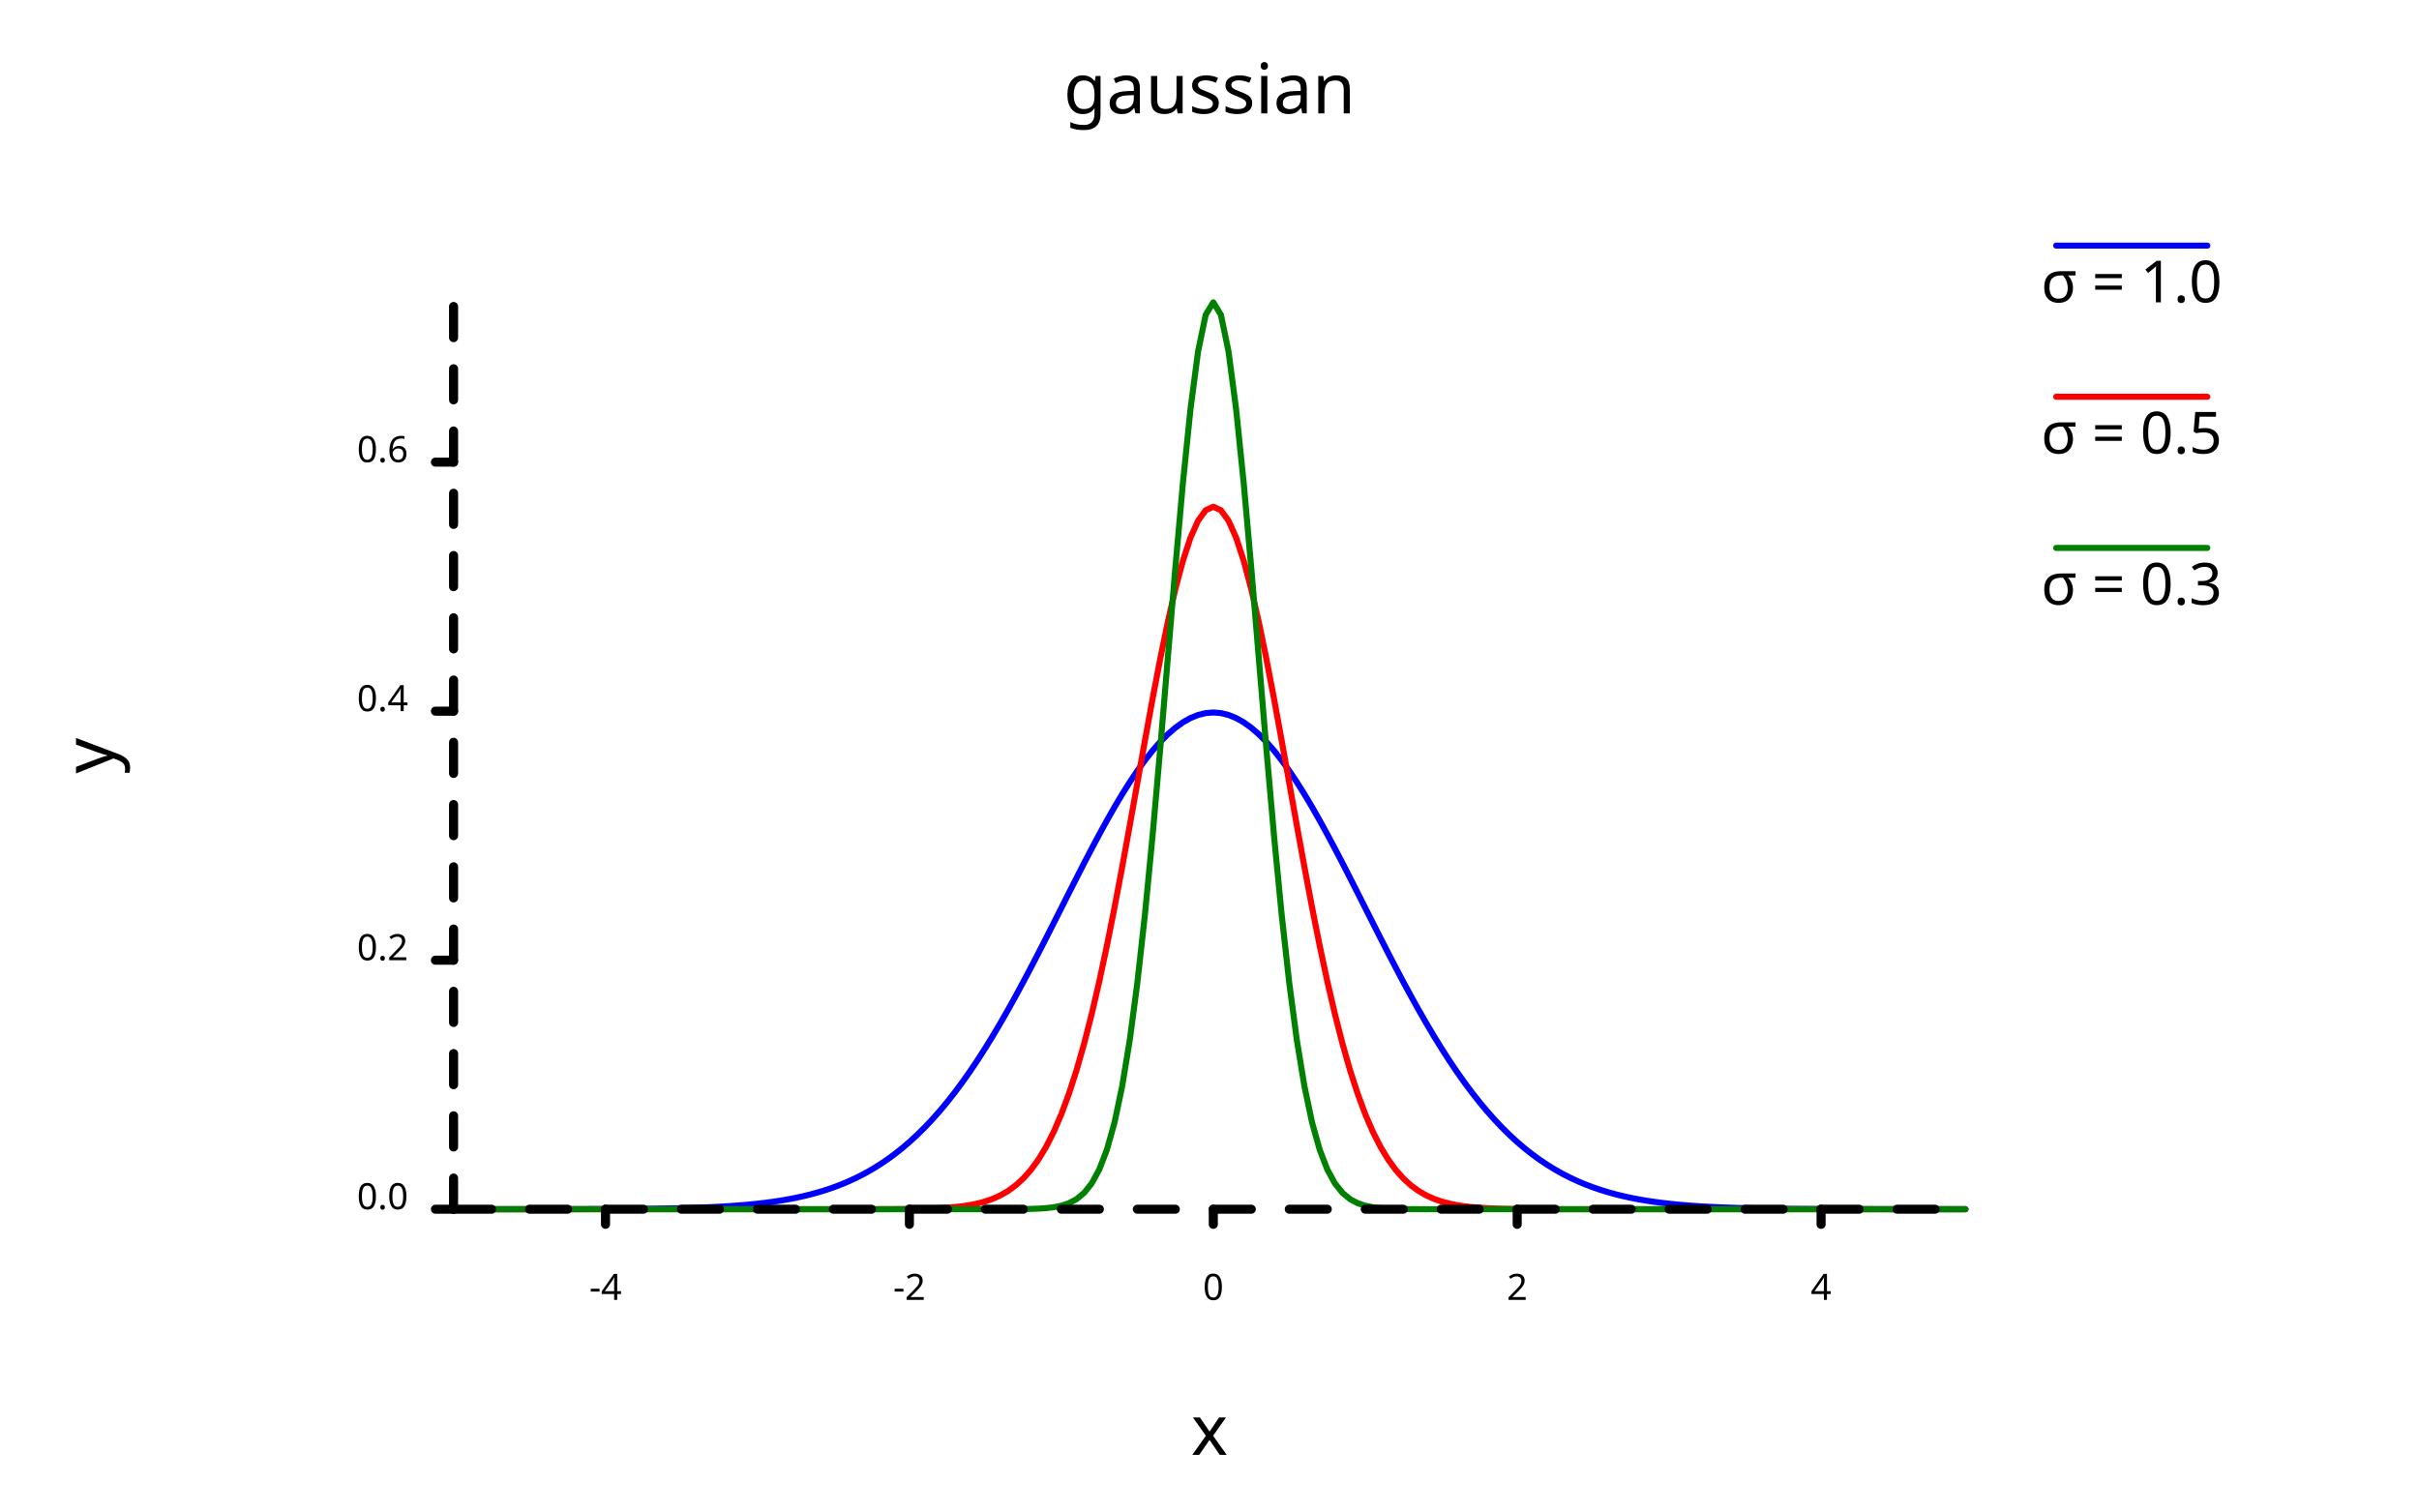
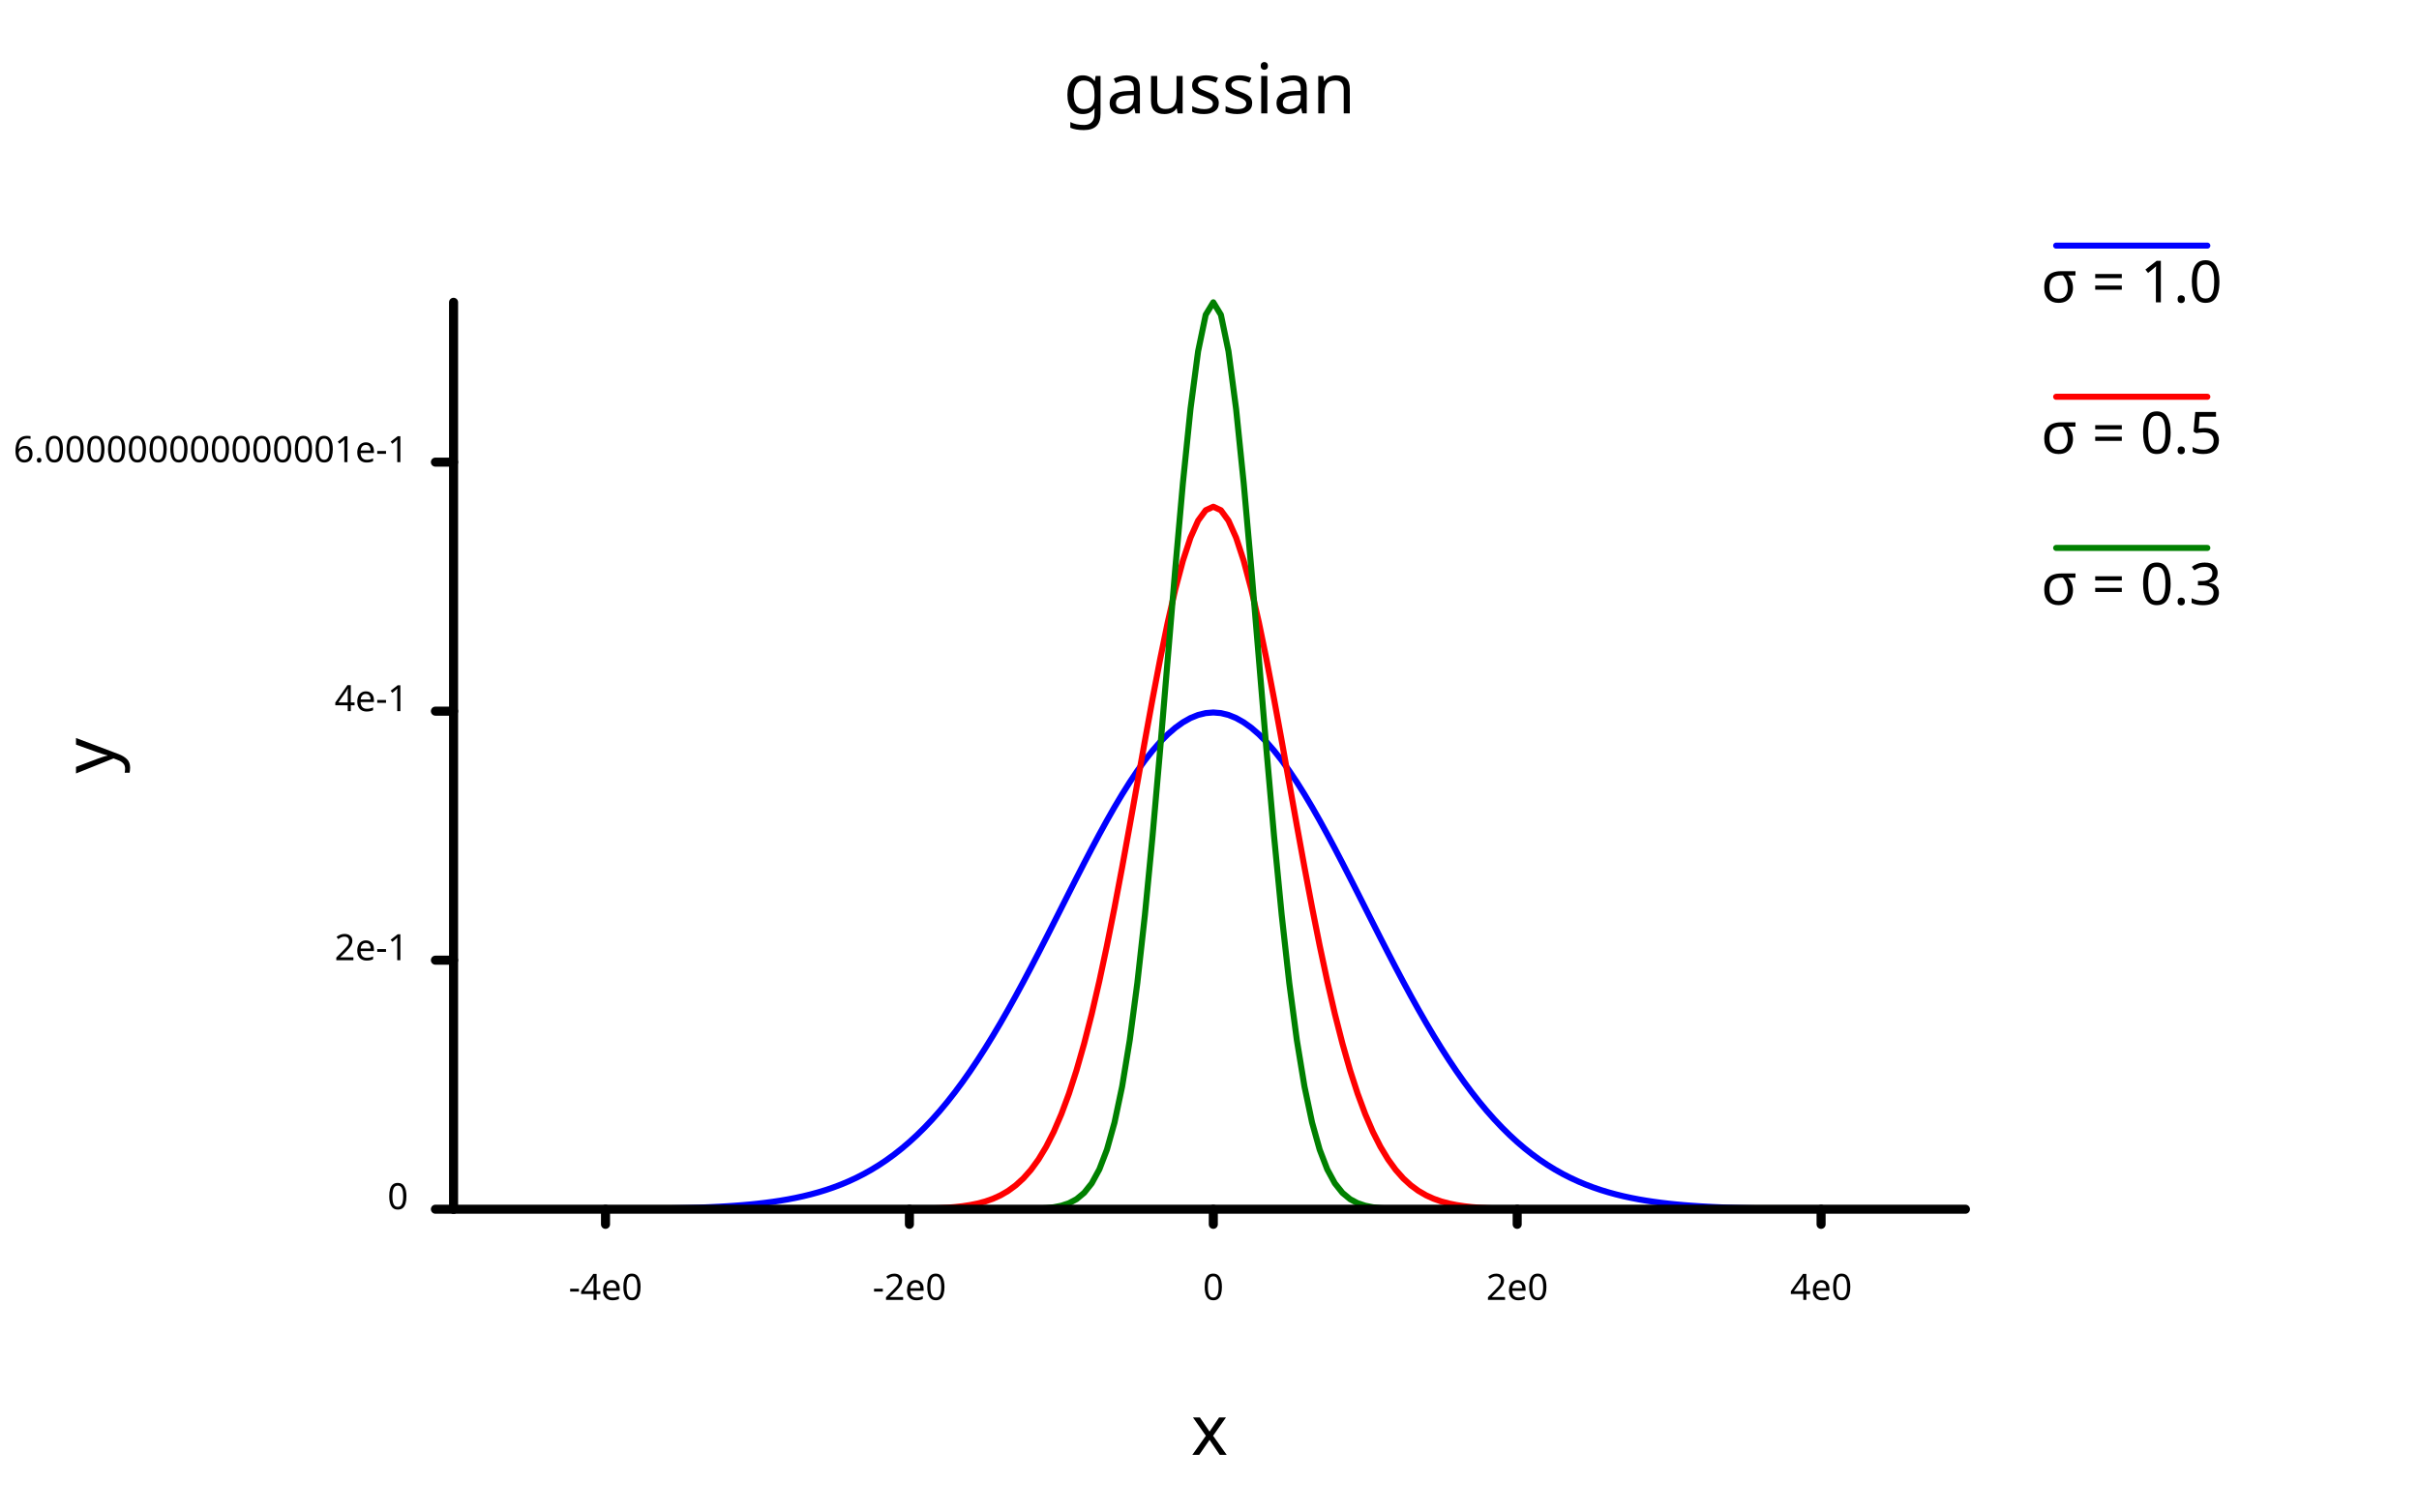
<svg xmlns="http://www.w3.org/2000/svg" class="poloto" width="800" height="500" viewBox="0 0 800 500">
  <style>.poloto { stroke-linecap:round; stroke-linejoin:round; font-family: 'Tahoma', sans-serif; background-color: AliceBlue;} .poloto_scatter{stroke-width:7} .poloto_line{stroke-width:2} .poloto_text{fill: black;} .poloto_axis_lines{stroke: black;stroke-width:3;fill:none;stroke-dasharray:none} .poloto0stroke{stroke:  blue;} .poloto1stroke{stroke:  red;} .poloto2stroke{stroke:  green;} .poloto3stroke{stroke:  gold;} .poloto4stroke{stroke:  aqua;} .poloto5stroke{stroke:  lime;} .poloto6stroke{stroke:  orange;} .poloto7stroke{stroke:  chocolate;} .poloto0fill{fill:blue;} .poloto1fill{fill:red;} .poloto2fill{fill:green;} .poloto3fill{fill:gold;} .poloto4fill{fill:aqua;} .poloto5fill{fill:lime;} .poloto6fill{fill:orange;} .poloto7fill{fill:chocolate;}</style>
  <text class="poloto_text poloto_legend_text" alignment-baseline="middle" text-anchor="start" font-size="large" x="675" y="100">σ = 1.0</text>
  <line class="poloto_line poloto_legend_icon poloto0stroke poloto0legend" stroke="black" x1="680" x2="730" y1="81.25" y2="81.25" />
  <path class="poloto_line poloto0stroke" fill="none" stroke="black" d=" M 150 399.999 L 152.513 399.999 L 155.025 399.999 L 157.538 399.999 L 160.05 399.998 L 162.563 399.998 L 165.075 399.997 L 167.588 399.997 L 170.101 399.996 L 172.613 399.995 L 175.126 399.993 L 177.638 399.992 L 180.151 399.99 L 182.663 399.987 L 185.176 399.984 L 187.688 399.98 L 190.201 399.976 L 192.714 399.97 L 195.226 399.963 L 197.739 399.955 L 200.251 399.945 L 202.764 399.933 L 205.276 399.918 L 207.789 399.901 L 210.302 399.88 L 212.814 399.855 L 215.327 399.825 L 217.839 399.79 L 220.352 399.748 L 222.864 399.699 L 225.377 399.641 L 227.889 399.572 L 230.402 399.492 L 232.915 399.399 L 235.427 399.291 L 237.94 399.164 L 240.452 399.018 L 242.965 398.849 L 245.477 398.654 L 247.99 398.431 L 250.503 398.175 L 253.015 397.882 L 255.528 397.548 L 258.04 397.169 L 260.553 396.74 L 263.065 396.255 L 265.578 395.708 L 268.09 395.094 L 270.603 394.405 L 273.116 393.637 L 275.628 392.78 L 278.141 391.829 L 280.653 390.776 L 283.166 389.613 L 285.678 388.333 L 288.191 386.927 L 290.704 385.389 L 293.216 383.71 L 295.729 381.884 L 298.241 379.903 L 300.754 377.762 L 303.266 375.454 L 305.779 372.974 L 308.291 370.318 L 310.804 367.482 L 313.317 364.464 L 315.829 361.263 L 318.342 357.879 L 320.854 354.314 L 323.367 350.571 L 325.879 346.654 L 328.392 342.571 L 330.905 338.33 L 333.417 333.941 L 335.93 329.417 L 338.442 324.77 L 340.955 320.018 L 343.467 315.179 L 345.98 310.271 L 348.492 305.316 L 351.005 300.337 L 353.518 295.358 L 356.03 290.405 L 358.543 285.503 L 361.055 280.682 L 363.568 275.967 L 366.08 271.389 L 368.593 266.974 L 371.106 262.751 L 373.618 258.748 L 376.131 254.991 L 378.643 251.506 L 381.156 248.317 L 383.668 245.446 L 386.181 242.914 L 388.693 240.739 L 391.206 238.937 L 393.719 237.521 L 396.231 236.503 L 398.744 235.889 L 401.256 235.683 L 403.769 235.889 L 406.281 236.503 L 408.794 237.521 L 411.307 238.937 L 413.819 240.739 L 416.332 242.914 L 418.844 245.446 L 421.357 248.317 L 423.869 251.506 L 426.382 254.991 L 428.894 258.748 L 431.407 262.751 L 433.92 266.974 L 436.432 271.389 L 438.945 275.967 L 441.457 280.682 L 443.97 285.503 L 446.482 290.405 L 448.995 295.358 L 451.508 300.337 L 454.02 305.316 L 456.533 310.271 L 459.045 315.179 L 461.558 320.018 L 464.07 324.77 L 466.583 329.417 L 469.095 333.941 L 471.608 338.33 L 474.121 342.571 L 476.633 346.654 L 479.146 350.571 L 481.658 354.314 L 484.171 357.879 L 486.683 361.263 L 489.196 364.464 L 491.709 367.482 L 494.221 370.318 L 496.734 372.974 L 499.246 375.454 L 501.759 377.762 L 504.271 379.903 L 506.784 381.884 L 509.296 383.71 L 511.809 385.389 L 514.322 386.927 L 516.834 388.333 L 519.347 389.613 L 521.859 390.776 L 524.372 391.829 L 526.884 392.78 L 529.397 393.637 L 531.91 394.405 L 534.422 395.094 L 536.935 395.708 L 539.447 396.255 L 541.96 396.74 L 544.472 397.169 L 546.985 397.548 L 549.497 397.882 L 552.01 398.175 L 554.523 398.431 L 557.035 398.654 L 559.548 398.849 L 562.06 399.018 L 564.573 399.164 L 567.085 399.291 L 569.598 399.399 L 572.111 399.492 L 574.623 399.572 L 577.136 399.641 L 579.648 399.699 L 582.161 399.748 L 584.673 399.79 L 587.186 399.825 L 589.698 399.855 L 592.211 399.88 L 594.724 399.901 L 597.236 399.918 L 599.749 399.933 L 602.261 399.945 L 604.774 399.955 L 607.286 399.963 L 609.799 399.97 L 612.312 399.976 L 614.824 399.98 L 617.337 399.984 L 619.849 399.987 L 622.362 399.99 L 624.874 399.992 L 627.387 399.993 L 629.899 399.995 L 632.412 399.996 L 634.925 399.997 L 637.437 399.997 L 639.95 399.998 L 642.462 399.998 L 644.975 399.999 L 647.487 399.999 L 650 399.999" />
  <text class="poloto_text poloto_legend_text" alignment-baseline="middle" text-anchor="start" font-size="large" x="675" y="150">σ = 0.5</text>
  <line class="poloto_line poloto_legend_icon poloto1stroke poloto1legend" stroke="black" x1="680" x2="730" y1="131.25" y2="131.25" />
  <path class="poloto_line poloto1stroke" fill="none" stroke="black" d=" M 150 400 L 152.513 400 L 155.025 400 L 157.538 400 L 160.05 400 L 162.563 400 L 165.075 400 L 167.588 400 L 170.101 400 L 172.613 400 L 175.126 400 L 177.638 400 L 180.151 400 L 182.663 400 L 185.176 400 L 187.688 400 L 190.201 400 L 192.714 400 L 195.226 400 L 197.739 400 L 200.251 400 L 202.764 400 L 205.276 400 L 207.789 400 L 210.302 400 L 212.814 400 L 215.327 400 L 217.839 400 L 220.352 400 L 222.864 400 L 225.377 400 L 227.889 400 L 230.402 400 L 232.915 400 L 235.427 400 L 237.94 400 L 240.452 400 L 242.965 400 L 245.477 400 L 247.99 400 L 250.503 400 L 253.015 400 L 255.528 400 L 258.04 400 L 260.553 400 L 263.065 400 L 265.578 400 L 268.09 400 L 270.603 400 L 273.116 399.999 L 275.628 399.999 L 278.141 399.999 L 280.653 399.998 L 283.166 399.996 L 285.678 399.994 L 288.191 399.991 L 290.704 399.985 L 293.216 399.978 L 295.729 399.966 L 298.241 399.948 L 300.754 399.922 L 303.266 399.884 L 305.779 399.83 L 308.291 399.753 L 310.804 399.644 L 313.317 399.492 L 315.829 399.282 L 318.342 398.997 L 320.854 398.611 L 323.367 398.097 L 325.879 397.419 L 328.392 396.533 L 330.905 395.389 L 333.417 393.93 L 335.93 392.088 L 338.442 389.79 L 340.955 386.955 L 343.467 383.5 L 345.98 379.336 L 348.492 374.38 L 351.005 368.551 L 353.518 361.78 L 356.03 354.012 L 358.543 345.218 L 361.055 335.39 L 363.568 324.558 L 366.08 312.786 L 368.593 300.18 L 371.106 286.889 L 373.618 273.104 L 376.131 259.055 L 378.643 245.009 L 381.156 231.258 L 383.668 218.116 L 386.181 205.901 L 388.693 194.926 L 391.206 185.487 L 393.719 177.846 L 396.231 172.222 L 398.744 168.78 L 401.256 167.621 L 403.769 168.78 L 406.281 172.222 L 408.794 177.846 L 411.307 185.487 L 413.819 194.926 L 416.332 205.901 L 418.844 218.116 L 421.357 231.258 L 423.869 245.009 L 426.382 259.055 L 428.894 273.104 L 431.407 286.889 L 433.92 300.18 L 436.432 312.786 L 438.945 324.558 L 441.457 335.39 L 443.97 345.218 L 446.482 354.012 L 448.995 361.78 L 451.508 368.551 L 454.02 374.38 L 456.533 379.336 L 459.045 383.5 L 461.558 386.955 L 464.07 389.79 L 466.583 392.088 L 469.095 393.93 L 471.608 395.389 L 474.121 396.533 L 476.633 397.419 L 479.146 398.097 L 481.658 398.611 L 484.171 398.997 L 486.683 399.282 L 489.196 399.492 L 491.709 399.644 L 494.221 399.753 L 496.734 399.83 L 499.246 399.884 L 501.759 399.922 L 504.271 399.948 L 506.784 399.966 L 509.296 399.978 L 511.809 399.985 L 514.322 399.991 L 516.834 399.994 L 519.347 399.996 L 521.859 399.998 L 524.372 399.999 L 526.884 399.999 L 529.397 399.999 L 531.91 400 L 534.422 400 L 536.935 400 L 539.447 400 L 541.96 400 L 544.472 400 L 546.985 400 L 549.497 400 L 552.01 400 L 554.523 400 L 557.035 400 L 559.548 400 L 562.06 400 L 564.573 400 L 567.085 400 L 569.598 400 L 572.111 400 L 574.623 400 L 577.136 400 L 579.648 400 L 582.161 400 L 584.673 400 L 587.186 400 L 589.698 400 L 592.211 400 L 594.724 400 L 597.236 400 L 599.749 400 L 602.261 400 L 604.774 400 L 607.286 400 L 609.799 400 L 612.312 400 L 614.824 400 L 617.337 400 L 619.849 400 L 622.362 400 L 624.874 400 L 627.387 400 L 629.899 400 L 632.412 400 L 634.925 400 L 637.437 400 L 639.95 400 L 642.462 400 L 644.975 400 L 647.487 400 L 650 400" />
  <text class="poloto_text poloto_legend_text" alignment-baseline="middle" text-anchor="start" font-size="large" x="675" y="200">σ = 0.3</text>
  <line class="poloto_line poloto_legend_icon poloto2stroke poloto2legend" stroke="black" x1="680" x2="730" y1="181.25" y2="181.25" />
  <path class="poloto_line poloto2stroke" fill="none" stroke="black" d=" M 150 400 L 152.513 400 L 155.025 400 L 157.538 400 L 160.05 400 L 162.563 400 L 165.075 400 L 167.588 400 L 170.101 400 L 172.613 400 L 175.126 400 L 177.638 400 L 180.151 400 L 182.663 400 L 185.176 400 L 187.688 400 L 190.201 400 L 192.714 400 L 195.226 400 L 197.739 400 L 200.251 400 L 202.764 400 L 205.276 400 L 207.789 400 L 210.302 400 L 212.814 400 L 215.327 400 L 217.839 400 L 220.352 400 L 222.864 400 L 225.377 400 L 227.889 400 L 230.402 400 L 232.915 400 L 235.427 400 L 237.94 400 L 240.452 400 L 242.965 400 L 245.477 400 L 247.99 400 L 250.503 400 L 253.015 400 L 255.528 400 L 258.04 400 L 260.553 400 L 263.065 400 L 265.578 400 L 268.09 400 L 270.603 400 L 273.116 400 L 275.628 400 L 278.141 400 L 280.653 400 L 283.166 400 L 285.678 400 L 288.191 400 L 290.704 400 L 293.216 400 L 295.729 400 L 298.241 400 L 300.754 400 L 303.266 400 L 305.779 400 L 308.291 400 L 310.804 400 L 313.317 400 L 315.829 400 L 318.342 400 L 320.854 400 L 323.367 400 L 325.879 399.999 L 328.392 399.997 L 330.905 399.994 L 333.417 399.988 L 335.93 399.975 L 338.442 399.949 L 340.955 399.899 L 343.467 399.807 L 345.98 399.639 L 348.492 399.344 L 351.005 398.84 L 353.518 398.006 L 356.03 396.667 L 358.543 394.581 L 361.055 391.43 L 363.568 386.819 L 366.08 380.281 L 368.593 371.31 L 371.106 359.399 L 373.618 344.119 L 376.131 325.194 L 378.643 302.604 L 381.156 276.666 L 383.668 248.099 L 386.181 218.041 L 388.693 188.006 L 391.206 159.779 L 393.719 135.251 L 396.231 116.212 L 398.744 104.138 L 401.256 100 L 403.769 104.138 L 406.281 116.212 L 408.794 135.251 L 411.307 159.779 L 413.819 188.006 L 416.332 218.041 L 418.844 248.099 L 421.357 276.666 L 423.869 302.604 L 426.382 325.194 L 428.894 344.119 L 431.407 359.399 L 433.92 371.31 L 436.432 380.281 L 438.945 386.819 L 441.457 391.43 L 443.97 394.581 L 446.482 396.667 L 448.995 398.006 L 451.508 398.84 L 454.02 399.344 L 456.533 399.639 L 459.045 399.807 L 461.558 399.899 L 464.07 399.949 L 466.583 399.975 L 469.095 399.988 L 471.608 399.994 L 474.121 399.997 L 476.633 399.999 L 479.146 400 L 481.658 400 L 484.171 400 L 486.683 400 L 489.196 400 L 491.709 400 L 494.221 400 L 496.734 400 L 499.246 400 L 501.759 400 L 504.271 400 L 506.784 400 L 509.296 400 L 511.809 400 L 514.322 400 L 516.834 400 L 519.347 400 L 521.859 400 L 524.372 400 L 526.884 400 L 529.397 400 L 531.91 400 L 534.422 400 L 536.935 400 L 539.447 400 L 541.96 400 L 544.472 400 L 546.985 400 L 549.497 400 L 552.01 400 L 554.523 400 L 557.035 400 L 559.548 400 L 562.06 400 L 564.573 400 L 567.085 400 L 569.598 400 L 572.111 400 L 574.623 400 L 577.136 400 L 579.648 400 L 582.161 400 L 584.673 400 L 587.186 400 L 589.698 400 L 592.211 400 L 594.724 400 L 597.236 400 L 599.749 400 L 602.261 400 L 604.774 400 L 607.286 400 L 609.799 400 L 612.312 400 L 614.824 400 L 617.337 400 L 619.849 400 L 622.362 400 L 624.874 400 L 627.387 400 L 629.899 400 L 632.412 400 L 634.925 400 L 637.437 400 L 639.95 400 L 642.462 400 L 644.975 400 L 647.487 400 L 650 400" />
  <text class="poloto_labels poloto_text poloto_title" alignment-baseline="start" text-anchor="middle" font-size="x-large" x="400" y="37.5"> gaussian</text>
  <text class="poloto_labels poloto_text poloto_xname" alignment-baseline="start" text-anchor="middle" font-size="x-large" x="400" y="481.25"> x</text>
  <text class="poloto_labels poloto_text poloto_yname" alignment-baseline="start" text-anchor="middle" font-size="x-large" transform="rotate(-90,37.5,250)" x="37.5" y="250"> y</text>
  <line class="poloto_axis_lines" stroke="black" x1="200.251" x2="200.251" y1="400" y2="405" />
-   <text class="poloto_tick_labels poloto_text" alignment-baseline="start" text-anchor="middle" x="200.251" y="430"> -4</text>
+   <text class="poloto_tick_labels poloto_text" alignment-baseline="start" text-anchor="middle" x="200.251" y="430"> -4e0</text>
  <line class="poloto_axis_lines" stroke="black" x1="300.754" x2="300.754" y1="400" y2="405" />
-   <text class="poloto_tick_labels poloto_text" alignment-baseline="start" text-anchor="middle" x="300.754" y="430"> -2</text>
+   <text class="poloto_tick_labels poloto_text" alignment-baseline="start" text-anchor="middle" x="300.754" y="430"> -2e0</text>
  <line class="poloto_axis_lines" stroke="black" x1="401.256" x2="401.256" y1="400" y2="405" />
  <text class="poloto_tick_labels poloto_text" alignment-baseline="start" text-anchor="middle" x="401.256" y="430"> 0</text>
  <line class="poloto_axis_lines" stroke="black" x1="501.759" x2="501.759" y1="400" y2="405" />
-   <text class="poloto_tick_labels poloto_text" alignment-baseline="start" text-anchor="middle" x="501.759" y="430"> 2</text>
+   <text class="poloto_tick_labels poloto_text" alignment-baseline="start" text-anchor="middle" x="501.759" y="430"> 2e0</text>
  <line class="poloto_axis_lines" stroke="black" x1="602.261" x2="602.261" y1="400" y2="405" />
-   <text class="poloto_tick_labels poloto_text" alignment-baseline="start" text-anchor="middle" x="602.261" y="430"> 4</text>
+   <text class="poloto_tick_labels poloto_text" alignment-baseline="start" text-anchor="middle" x="602.261" y="430"> 4e0</text>
  <line class="poloto_axis_lines" stroke="black" x1="150" x2="144" y1="400" y2="400" />
-   <text class="poloto_tick_labels poloto_text" alignment-baseline="middle" text-anchor="end" x="135" y="400"> 0.0</text>
+   <text class="poloto_tick_labels poloto_text" alignment-baseline="middle" text-anchor="end" x="135" y="400"> 0</text>
  <line class="poloto_axis_lines" stroke="black" x1="150" x2="144" y1="317.624" y2="317.624" />
-   <text class="poloto_tick_labels poloto_text" alignment-baseline="middle" text-anchor="end" x="135" y="317.624"> 0.2</text>
+   <text class="poloto_tick_labels poloto_text" alignment-baseline="middle" text-anchor="end" x="135" y="317.624"> 2e-1</text>
  <line class="poloto_axis_lines" stroke="black" x1="150" x2="144" y1="235.248" y2="235.248" />
-   <text class="poloto_tick_labels poloto_text" alignment-baseline="middle" text-anchor="end" x="135" y="235.248"> 0.4</text>
+   <text class="poloto_tick_labels poloto_text" alignment-baseline="middle" text-anchor="end" x="135" y="235.248"> 4e-1</text>
  <line class="poloto_axis_lines" stroke="black" x1="150" x2="144" y1="152.871" y2="152.871" />
-   <text class="poloto_tick_labels poloto_text" alignment-baseline="middle" text-anchor="end" x="135" y="152.871"> 0.6</text>
-   <path stroke="black" fill="none" class="poloto_axis_lines" style="stroke-dasharray:12.563;stroke-dashoffset:-50.251;" d=" M 150 400 L 650 400" />
-   <path stroke="black" fill="none" class="poloto_axis_lines" style="stroke-dasharray:10.297;stroke-dashoffset:-0;" d=" M 150 400 L 150 100" />
+   <text class="poloto_tick_labels poloto_text" alignment-baseline="middle" text-anchor="end" x="135" y="152.871"> 6.000000000000001e-1</text>
+   <path stroke="black" fill="none" class="poloto_axis_lines" d=" M 150 400 L 650 400" />
+   <path stroke="black" fill="none" class="poloto_axis_lines" d=" M 150 400 L 150 100" />
</svg>
